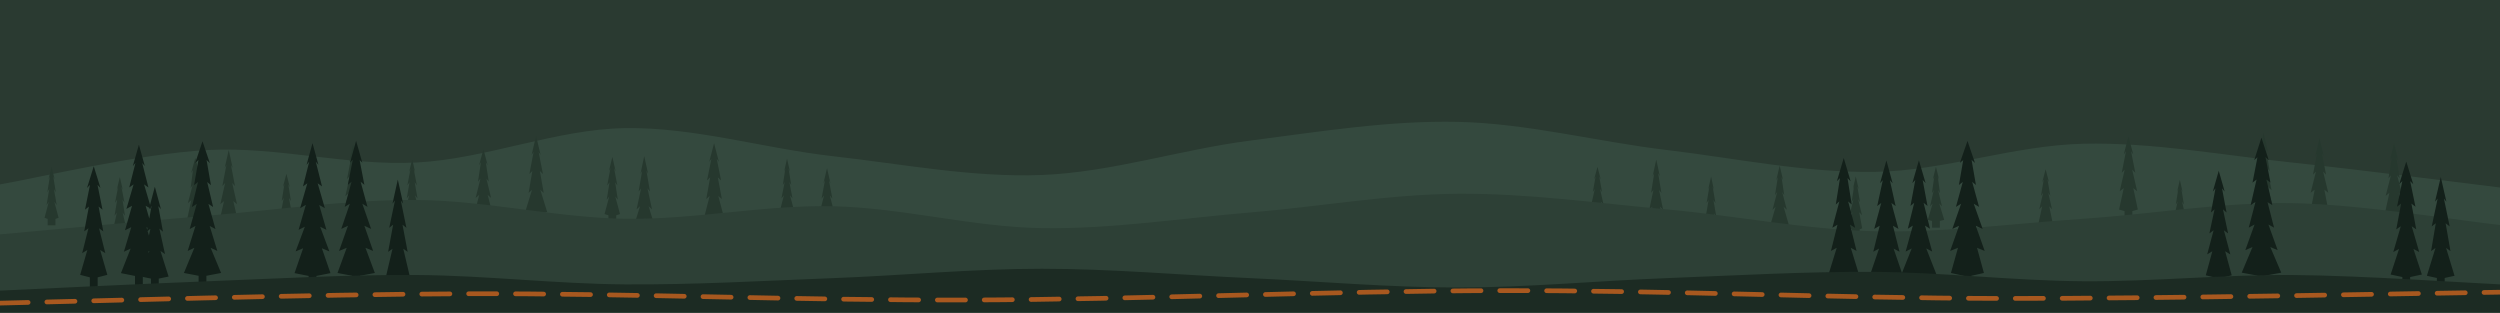
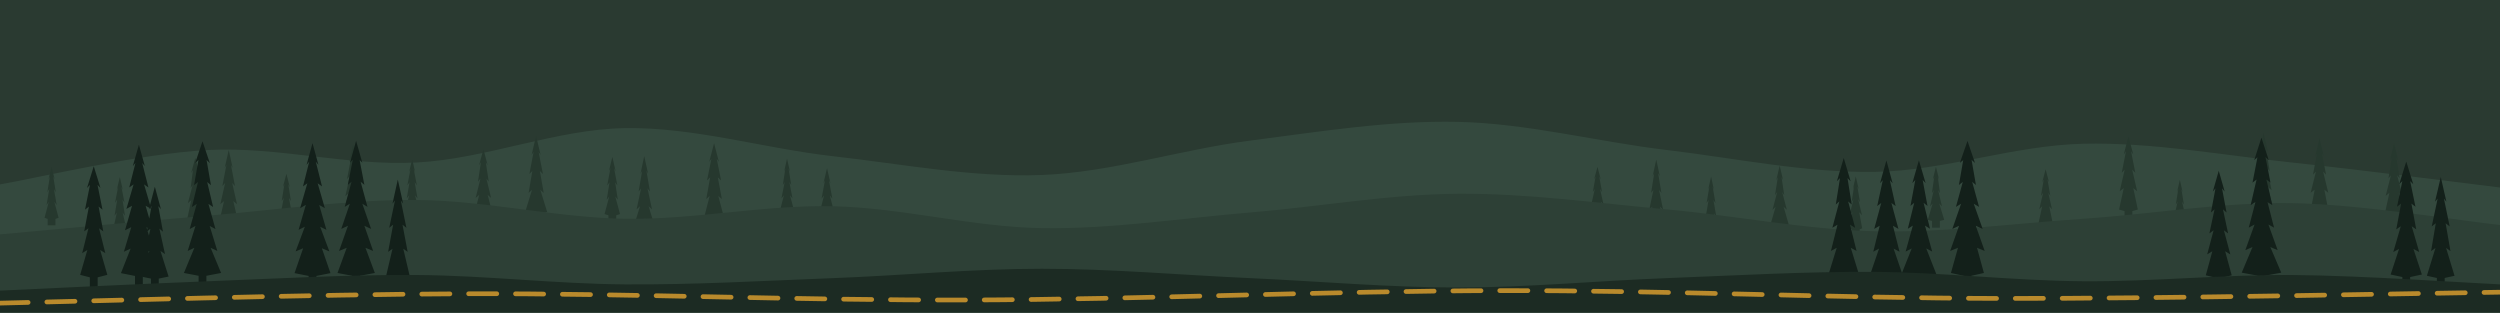
<svg xmlns="http://www.w3.org/2000/svg" viewBox="0 0 1600 200" preserveAspectRatio="xMidYMax slice">
  <rect width="1600" height="200" fill="#2a3a31" />
  <path d="M0.0,118.0 C22.2,114.3 88.9,98.3 133.3,96.0 C177.8,93.7 222.2,106.3 266.7,104.0 C311.1,101.7 355.6,82.7 400.0,82.0 C444.4,81.3 488.9,95.0 533.3,100.0 C577.8,105.0 622.2,113.7 666.7,112.0 C711.1,110.3 755.6,95.7 800.0,90.0 C844.4,84.3 888.9,77.0 933.3,78.0 C977.8,79.0 1022.2,90.7 1066.7,96.0 C1111.1,101.3 1155.6,110.7 1200.0,110.0 C1244.4,109.3 1288.9,93.0 1333.3,92.0 C1377.8,91.0 1422.2,99.3 1466.7,104.0 C1511.1,108.7 1577.8,117.3 1600.0,120.0 L1600,200 L0,200 Z" fill="#34493e" />
  <path d="M33.0,106.7 L35.0,114.9 L34.1,112.9 L35.7,123.0 L34.5,121.0 L36.3,131.2 L34.8,129.2 L37.5,139.4 L35.5,140.1 L35.5,144.2 L30.5,144.2 L30.5,140.1 L28.5,139.4 L31.2,129.2 L29.8,131.2 L31.5,121.0 L30.3,123.0 L31.9,112.9 L31.0,114.9 ZM76.7,113.3 L78.6,121.6 L77.7,119.6 L79.7,129.8 L78.4,127.8 L80.0,138.1 L78.5,136.1 L80.9,146.3 L79.2,147.0 L79.2,151.2 L74.2,151.2 L74.2,147.0 L72.5,146.3 L74.8,136.1 L73.3,138.1 L75.0,127.8 L73.6,129.8 L75.6,119.6 L74.7,121.6 ZM125.0,101.1 L127.6,110.8 L126.4,108.8 L127.9,120.4 L126.6,118.4 L129.7,130.1 L127.5,128.1 L130.0,139.7 L127.5,140.6 L127.5,145.1 L122.5,145.1 L122.5,140.6 L119.9,139.7 L122.4,128.1 L120.2,130.1 L123.3,118.4 L122.0,120.4 L123.5,108.8 L122.3,110.8 ZM146.4,96.0 L148.9,107.5 L147.8,105.5 L150.4,119.1 L148.6,117.1 L151.7,130.7 L149.3,128.7 L152.5,142.3 L148.9,143.3 L148.9,148.3 L143.9,148.3 L143.9,143.3 L140.2,142.3 L143.4,128.7 L141.0,130.7 L144.1,117.1 L142.3,119.1 L144.9,105.5 L143.8,107.5 ZM183.3,111.2 L185.5,119.9 L184.5,117.9 L186.2,128.7 L184.9,126.7 L187.0,137.5 L185.3,135.5 L188.2,146.2 L185.8,147.0 L185.8,151.3 L180.8,151.3 L180.8,147.0 L178.3,146.2 L181.2,135.5 L179.5,137.5 L181.6,126.7 L180.3,128.7 L182.0,117.9 L181.0,119.9 ZM226.0,92.5 L228.5,103.5 L227.4,101.5 L229.9,114.6 L228.1,112.6 L231.0,125.6 L228.7,123.6 L232.7,136.6 L228.5,137.6 L228.5,142.5 L223.5,142.5 L223.5,137.6 L219.3,136.6 L223.3,123.6 L221.0,125.6 L223.9,112.6 L222.1,114.6 L224.6,101.5 L223.5,103.5 ZM263.8,101.9 L265.7,110.2 L264.8,108.2 L266.8,118.6 L265.4,116.6 L267.2,127.0 L265.6,125.0 L268.4,135.3 L266.3,136.1 L266.3,140.2 L261.3,140.2 L261.3,136.1 L259.2,135.3 L261.9,125.0 L260.3,127.0 L262.1,116.6 L260.7,118.6 L262.7,108.2 L261.8,110.2 ZM309.4,95.4 L312.1,105.8 L310.9,103.8 L312.8,116.3 L311.3,114.3 L314.3,126.7 L312.1,124.7 L315.3,137.2 L311.9,138.1 L311.9,142.8 L306.9,142.8 L306.9,138.1 L303.5,137.2 L306.7,124.7 L304.4,126.7 L307.5,114.3 L305.9,116.3 L307.8,103.8 L306.6,105.8 ZM343.1,87.0 L346.0,99.2 L344.7,97.2 L347.5,111.4 L345.5,109.4 L348.0,123.5 L345.8,121.5 L350.2,135.7 L345.6,136.7 L345.6,141.9 L340.6,141.9 L340.6,136.7 L336.1,135.7 L340.5,121.5 L338.3,123.5 L340.7,109.4 L338.8,111.4 L341.5,97.2 L340.2,99.2 ZM391.9,100.4 L394.0,109.6 L393.0,107.6 L395.1,118.7 L393.7,116.7 L395.4,127.8 L393.8,125.8 L396.8,137.0 L394.4,137.8 L394.4,142.1 L389.4,142.1 L389.4,137.8 L386.9,137.0 L389.9,125.8 L388.3,127.8 L390.1,116.7 L388.6,118.7 L390.7,107.6 L389.7,109.6 ZM412.3,99.9 L414.8,111.3 L413.7,109.3 L416.0,122.6 L414.4,120.6 L417.3,134.0 L415.1,132.0 L419.2,145.3 L414.8,146.3 L414.8,151.3 L409.8,151.3 L409.8,146.3 L405.5,145.3 L409.6,132.0 L407.4,134.0 L410.3,120.6 L408.7,122.6 L411.0,109.3 L409.9,111.3 ZM457.0,91.7 L460.1,103.6 L458.7,101.6 L461.5,115.5 L459.4,113.5 L462.0,127.4 L459.7,125.4 L463.4,139.3 L459.5,140.3 L459.5,145.4 L454.5,145.4 L454.5,140.3 L450.6,139.3 L454.2,125.4 L452.0,127.4 L454.5,113.5 L452.5,115.5 L455.3,101.6 L453.9,103.6 ZM503.7,101.5 L505.6,110.0 L504.7,108.0 L506.4,118.5 L505.2,116.5 L507.2,127.0 L505.6,125.0 L508.4,135.5 L506.2,136.3 L506.2,140.5 L501.2,140.5 L501.2,136.3 L499.0,135.5 L501.7,125.0 L500.1,127.0 L502.2,116.5 L501.0,118.5 L502.6,108.0 L501.8,110.0 ZM529.3,107.6 L531.5,117.3 L530.5,115.3 L532.7,127.1 L531.1,125.1 L534.1,136.8 L531.9,134.8 L534.9,146.6 L531.8,147.4 L531.8,152.0 L526.8,152.0 L526.8,147.4 L523.6,146.6 L526.6,134.8 L524.4,136.8 L527.4,125.1 L525.8,127.1 L528.0,115.3 L527.0,117.3 ZM1022.4,106.8 L1024.5,114.9 L1023.5,112.9 L1025.3,122.9 L1024.0,120.9 L1026.3,131.0 L1024.5,129.0 L1027.1,139.1 L1024.9,139.8 L1024.9,143.9 L1019.9,143.9 L1019.9,139.8 L1017.6,139.1 L1020.2,129.0 L1018.4,131.0 L1020.7,120.9 L1019.4,122.9 L1021.2,112.9 L1020.2,114.9 ZM1060.0,102.1 L1062.3,112.8 L1061.2,110.8 L1063.3,123.5 L1061.8,121.5 L1064.4,134.3 L1062.4,132.3 L1065.4,145.0 L1062.5,146.0 L1062.5,150.8 L1057.5,150.8 L1057.5,146.0 L1054.6,145.0 L1057.5,132.3 L1055.5,134.3 L1058.2,121.5 L1056.7,123.5 L1058.7,110.8 L1057.7,112.8 ZM1095.1,113.0 L1096.9,121.5 L1096.1,119.5 L1097.9,130.0 L1096.6,128.0 L1098.4,138.5 L1096.9,136.5 L1100.2,147.0 L1097.6,147.8 L1097.6,152.0 L1092.6,152.0 L1092.6,147.8 L1089.9,147.0 L1093.2,136.5 L1091.7,138.5 L1093.5,128.0 L1092.2,130.0 L1094.0,119.5 L1093.2,121.5 ZM1139.0,106.0 L1141.2,115.4 L1140.2,113.4 L1141.9,124.9 L1140.6,122.9 L1143.6,134.3 L1141.5,132.3 L1144.8,143.7 L1141.5,144.5 L1141.5,149.0 L1136.5,149.0 L1136.5,144.5 L1133.1,143.7 L1136.4,132.3 L1134.4,134.3 L1137.4,122.9 L1136.0,124.9 L1137.8,113.4 L1136.8,115.4 ZM1187.7,112.9 L1189.6,121.2 L1188.7,119.2 L1190.4,129.5 L1189.2,127.5 L1191.7,137.8 L1189.9,135.8 L1191.8,146.1 L1190.2,146.8 L1190.2,151.0 L1185.2,151.0 L1185.2,146.8 L1183.5,146.1 L1185.5,135.8 L1183.7,137.8 L1186.2,127.5 L1185.0,129.5 L1186.6,119.2 L1185.8,121.2 ZM1239.0,106.7 L1241.1,115.2 L1240.2,113.2 L1241.6,123.7 L1240.4,121.7 L1242.9,132.2 L1241.1,130.2 L1244.3,140.7 L1241.5,141.4 L1241.5,145.7 L1236.5,145.7 L1236.5,141.4 L1233.8,140.7 L1236.9,130.2 L1235.2,132.2 L1237.6,121.7 L1236.4,123.7 L1237.9,113.2 L1236.9,115.2 ZM1309.2,108.3 L1311.4,116.8 L1310.4,114.8 L1312.2,125.4 L1310.9,123.4 L1313.3,134.0 L1311.5,132.0 L1313.7,142.6 L1311.7,143.4 L1311.7,147.6 L1306.7,147.6 L1306.7,143.4 L1304.7,142.6 L1307.0,132.0 L1305.1,134.0 L1307.6,123.4 L1306.2,125.4 L1308.0,114.8 L1307.0,116.8 ZM1362.2,87.1 L1365.3,98.9 L1363.9,96.9 L1366.6,110.6 L1364.6,108.6 L1367.8,122.4 L1365.3,120.4 L1368.2,134.1 L1364.7,135.1 L1364.7,140.2 L1359.7,140.2 L1359.7,135.1 L1356.2,134.1 L1359.2,120.4 L1356.6,122.4 L1359.8,108.6 L1357.9,110.6 L1360.6,96.9 L1359.2,98.9 ZM1395.1,115.1 L1396.9,123.0 L1396.1,121.0 L1397.7,131.0 L1396.5,129.0 L1398.8,138.9 L1397.2,136.9 L1400.0,146.9 L1397.6,147.6 L1397.6,151.7 L1392.6,151.7 L1392.6,147.6 L1390.2,146.9 L1393.1,136.9 L1391.4,138.9 L1393.7,129.0 L1392.5,131.0 L1394.1,121.0 L1393.3,123.0 ZM1448.7,85.0 L1451.6,97.3 L1450.3,95.3 L1452.6,109.5 L1450.9,107.5 L1453.8,121.7 L1451.5,119.7 L1454.9,133.9 L1451.2,135.0 L1451.2,140.1 L1446.2,140.1 L1446.2,135.0 L1442.5,133.9 L1445.9,119.7 L1443.7,121.7 L1446.6,107.5 L1444.8,109.5 L1447.2,95.3 L1445.9,97.3 ZM1484.5,88.4 L1487.3,100.1 L1486.0,98.1 L1488.7,111.8 L1486.8,109.8 L1490.1,123.4 L1487.6,121.4 L1490.2,135.1 L1487.0,136.1 L1487.0,141.2 L1482.0,141.2 L1482.0,136.1 L1478.7,135.1 L1481.4,121.4 L1478.8,123.4 L1482.2,109.8 L1480.3,111.8 L1482.9,98.1 L1481.7,100.1 ZM1532.2,91.6 L1534.9,102.9 L1533.7,100.9 L1535.8,114.2 L1534.2,112.2 L1537.6,125.4 L1535.2,123.4 L1538.1,136.7 L1534.7,137.7 L1534.7,142.6 L1529.7,142.6 L1529.7,137.7 L1526.3,136.7 L1529.2,123.4 L1526.8,125.4 L1530.2,112.2 L1528.6,114.2 L1530.7,100.9 L1529.5,102.9 Z" fill="#26382e" />
  <path d="M0.0,150.0 C22.2,148.0 88.9,141.7 133.3,138.0 C177.8,134.3 222.2,127.7 266.7,128.0 C311.1,128.3 355.6,139.3 400.0,140.0 C444.4,140.7 488.9,131.0 533.3,132.0 C577.8,133.0 622.2,145.3 666.7,146.0 C711.1,146.7 755.6,139.7 800.0,136.0 C844.4,132.3 888.9,124.3 933.3,124.0 C977.8,123.7 1022.2,130.0 1066.7,134.0 C1111.1,138.0 1155.6,147.0 1200.0,148.0 C1244.4,149.0 1288.9,143.0 1333.3,140.0 C1377.8,137.0 1422.2,129.3 1466.7,130.0 C1511.1,130.7 1577.8,141.7 1600.0,144.0 L1600,200 L0,200 Z" fill="#2d4036" />
  <path d="M60.0,106.4 L64.3,120.3 L62.4,118.3 L65.6,134.2 L63.1,132.2 L66.1,148.1 L63.4,146.1 L67.4,162.0 L64.1,160.0 L68.7,175.9 L62.5,177.5 L62.5,184.0 L57.5,184.0 L57.5,177.5 L51.3,175.9 L55.9,160.0 L52.6,162.0 L56.6,146.1 L53.9,148.1 L56.9,132.2 L54.4,134.2 L57.6,118.3 L55.7,120.3 ZM88.9,92.6 L92.7,106.3 L91.0,104.3 L95.0,120.0 L92.2,118.0 L96.8,133.7 L93.2,131.7 L97.7,147.4 L93.7,145.4 L98.4,161.1 L94.1,159.1 L100.3,174.8 L91.4,176.6 L91.4,184.0 L86.4,184.0 L86.4,176.6 L77.4,174.8 L83.6,159.1 L79.3,161.1 L84.0,145.4 L80.0,147.4 L84.5,131.7 L80.9,133.7 L85.5,118.0 L82.7,120.0 L86.7,104.3 L85.0,106.3 ZM99.1,119.5 L103.0,133.9 L101.3,131.9 L104.3,148.3 L102.0,146.3 L105.6,162.6 L102.7,160.6 L107.9,177.0 L101.6,178.3 L101.6,184.0 L96.6,184.0 L96.6,178.3 L90.3,177.0 L95.6,160.6 L92.7,162.6 L96.3,146.3 L94.0,148.3 L97.0,131.9 L95.3,133.9 ZM129.6,90.4 L134.3,104.4 L132.2,102.4 L135.0,118.5 L132.6,116.5 L136.4,132.5 L133.4,130.5 L137.9,146.6 L134.2,144.6 L139.1,160.6 L134.8,158.6 L141.5,174.7 L132.1,176.5 L132.1,184.0 L127.1,184.0 L127.1,176.5 L117.7,174.7 L124.4,158.6 L120.1,160.6 L125.1,144.6 L121.4,146.6 L125.9,130.5 L122.8,132.5 L126.7,116.5 L124.2,118.5 L127.0,102.4 L124.9,104.4 ZM200.0,91.6 L203.8,105.5 L202.1,103.5 L206.1,119.3 L203.3,117.3 L207.9,133.2 L204.3,131.2 L208.9,147.1 L204.9,145.1 L210.8,160.9 L206.0,158.9 L211.5,174.8 L202.5,176.6 L202.5,184.0 L197.5,184.0 L197.5,176.6 L188.5,174.8 L194.0,158.9 L189.2,160.9 L195.1,145.1 L191.1,147.1 L195.7,131.2 L192.1,133.2 L196.7,117.3 L193.9,119.3 L197.9,103.5 L196.2,105.5 ZM227.9,90.1 L231.9,104.2 L230.1,102.2 L233.2,118.3 L230.8,116.3 L235.2,132.4 L231.9,130.4 L237.5,146.5 L233.2,144.5 L238.8,160.6 L233.9,158.6 L239.9,174.7 L230.4,176.5 L230.4,184.0 L225.4,184.0 L225.4,176.5 L216.0,174.7 L221.9,158.6 L217.0,160.6 L222.7,144.5 L218.4,146.5 L223.9,130.4 L220.6,132.4 L225.0,116.3 L222.6,118.3 L225.8,102.2 L224.0,104.2 ZM254.6,114.9 L258.0,130.3 L256.5,128.3 L260.1,145.8 L257.6,143.8 L260.9,161.2 L258.1,159.2 L262.2,176.6 L257.1,178.0 L257.1,184.0 L252.1,184.0 L252.1,178.0 L247.1,176.6 L251.2,159.2 L248.4,161.2 L251.6,143.8 L249.1,145.8 L252.8,128.3 L251.2,130.3 ZM1180.0,101.1 L1184.4,116.0 L1182.4,114.0 L1185.1,130.9 L1182.8,128.9 L1187.3,145.8 L1184.0,143.8 L1188.2,160.6 L1184.5,158.6 L1189.7,175.5 L1182.5,177.1 L1182.5,184.0 L1177.5,184.0 L1177.5,177.1 L1170.3,175.5 L1175.5,158.6 L1171.8,160.6 L1176.0,143.8 L1172.7,145.8 L1177.2,128.9 L1174.9,130.9 L1177.6,114.0 L1175.6,116.0 ZM1207.3,102.7 L1211.3,117.3 L1209.5,115.3 L1213.2,131.9 L1210.5,129.9 L1215.0,146.5 L1211.5,144.5 L1215.7,161.1 L1211.9,159.1 L1217.6,175.7 L1209.8,177.2 L1209.8,184.0 L1204.8,184.0 L1204.8,177.2 L1196.9,175.7 L1202.6,159.1 L1198.9,161.1 L1203.0,144.5 L1199.5,146.5 L1204.0,129.9 L1201.4,131.9 L1205.0,115.3 L1203.2,117.3 ZM1228.1,102.6 L1232.4,117.2 L1230.5,115.2 L1233.6,131.8 L1231.1,129.8 L1235.2,146.4 L1232.0,144.4 L1236.6,161.0 L1232.8,159.0 L1239.3,175.6 L1230.6,177.2 L1230.6,184.0 L1225.6,184.0 L1225.6,177.2 L1216.9,175.6 L1223.5,159.0 L1219.6,161.0 L1224.2,144.4 L1221.0,146.4 L1225.1,129.8 L1222.7,131.8 L1225.8,115.2 L1223.9,117.2 ZM1259.2,90.2 L1264.0,104.3 L1261.8,102.3 L1264.6,118.4 L1262.2,116.4 L1266.6,132.4 L1263.2,130.4 L1268.9,146.5 L1264.5,144.5 L1270.2,160.6 L1265.3,158.6 L1269.7,174.7 L1261.7,176.5 L1261.7,184.0 L1256.7,184.0 L1256.7,176.5 L1248.6,174.7 L1253.1,158.6 L1248.1,160.6 L1253.8,144.5 L1249.5,146.5 L1255.1,130.4 L1251.8,132.4 L1256.2,116.4 L1253.7,118.4 L1256.5,102.3 L1254.3,104.3 ZM1420.0,109.3 L1423.8,122.6 L1422.1,120.6 L1425.0,136.0 L1422.7,134.0 L1426.0,149.4 L1423.3,147.4 L1427.4,162.8 L1424.1,160.8 L1428.3,176.2 L1422.5,177.6 L1422.5,184.0 L1417.5,184.0 L1417.5,177.6 L1411.7,176.2 L1415.9,160.8 L1412.6,162.8 L1416.7,147.4 L1414.0,149.4 L1417.3,134.0 L1415.0,136.0 L1417.9,120.6 L1416.2,122.6 ZM1447.3,88.1 L1452.0,102.5 L1449.9,100.5 L1453.1,116.9 L1450.5,114.9 L1454.3,131.3 L1451.2,129.3 L1455.4,145.7 L1451.8,143.7 L1457.7,160.1 L1453.0,158.1 L1460.0,174.5 L1449.8,176.4 L1449.8,184.0 L1444.8,184.0 L1444.8,176.4 L1434.7,174.5 L1441.6,158.1 L1437.0,160.1 L1442.9,143.7 L1439.2,145.7 L1443.5,129.3 L1440.4,131.3 L1444.2,114.9 L1441.6,116.9 L1444.8,100.5 L1442.7,102.5 ZM1540.0,103.4 L1544.5,117.9 L1542.5,115.9 L1545.9,132.3 L1543.3,130.3 L1546.4,146.8 L1543.5,144.8 L1548.3,161.3 L1544.6,159.3 L1550.0,175.7 L1542.5,177.3 L1542.5,184.0 L1537.5,184.0 L1537.5,177.3 L1530.0,175.7 L1535.4,159.3 L1531.7,161.3 L1536.5,144.8 L1533.6,146.8 L1536.7,130.3 L1534.1,132.3 L1537.5,115.9 L1535.5,117.9 ZM1562.1,113.3 L1565.7,129.1 L1564.1,127.1 L1567.8,144.9 L1565.2,142.9 L1568.3,160.7 L1565.5,158.7 L1570.9,176.5 L1564.6,177.9 L1564.6,184.0 L1559.6,184.0 L1559.6,177.9 L1553.2,176.5 L1558.7,158.7 L1555.9,160.7 L1558.9,142.9 L1556.3,144.9 L1560.1,127.1 L1558.4,129.1 Z" fill="#13201a" />
  <path d="M0.0,186.0 C22.2,185.0 88.9,181.7 133.3,180.0 C177.8,178.3 222.2,175.7 266.7,176.0 C311.1,176.3 355.6,181.7 400.0,182.0 C444.4,182.3 488.9,179.7 533.3,178.0 C577.8,176.3 622.2,172.0 666.7,172.0 C711.1,172.0 755.6,176.0 800.0,178.0 C844.4,180.0 888.9,184.0 933.3,184.0 C977.8,184.0 1022.2,179.7 1066.7,178.0 C1111.1,176.3 1155.6,173.7 1200.0,174.0 C1244.4,174.3 1288.9,179.7 1333.3,180.0 C1377.8,180.3 1422.2,175.7 1466.7,176.0 C1511.1,176.3 1577.8,181.0 1600.0,182.0 L1600,200 L0,200 Z" fill="#1c2b23" />
-   <path d="M0.0,194.0 C50.0,193.0 196.7,188.3 300.0,188.0 C403.3,187.7 510.0,192.3 620.0,192.0 C730.0,191.7 850.0,186.2 960.0,186.0 C1070.0,185.8 1173.3,190.8 1280.0,191.0 C1386.7,191.2 1546.7,187.7 1600.0,187.0" fill="none" stroke="#a8581f" stroke-width="3" stroke-dasharray="18 12" stroke-linecap="round" />
+   <path d="M0.0,194.0 C50.0,193.0 196.7,188.3 300.0,188.0 C403.3,187.7 510.0,192.3 620.0,192.0 C730.0,191.7 850.0,186.2 960.0,186.0 C1070.0,185.8 1173.3,190.8 1280.0,191.0 C1386.7,191.2 1546.7,187.7 1600.0,187.0" fill="none" stroke="#b98a2c" stroke-width="3" stroke-dasharray="18 12" stroke-linecap="round" />
</svg>
